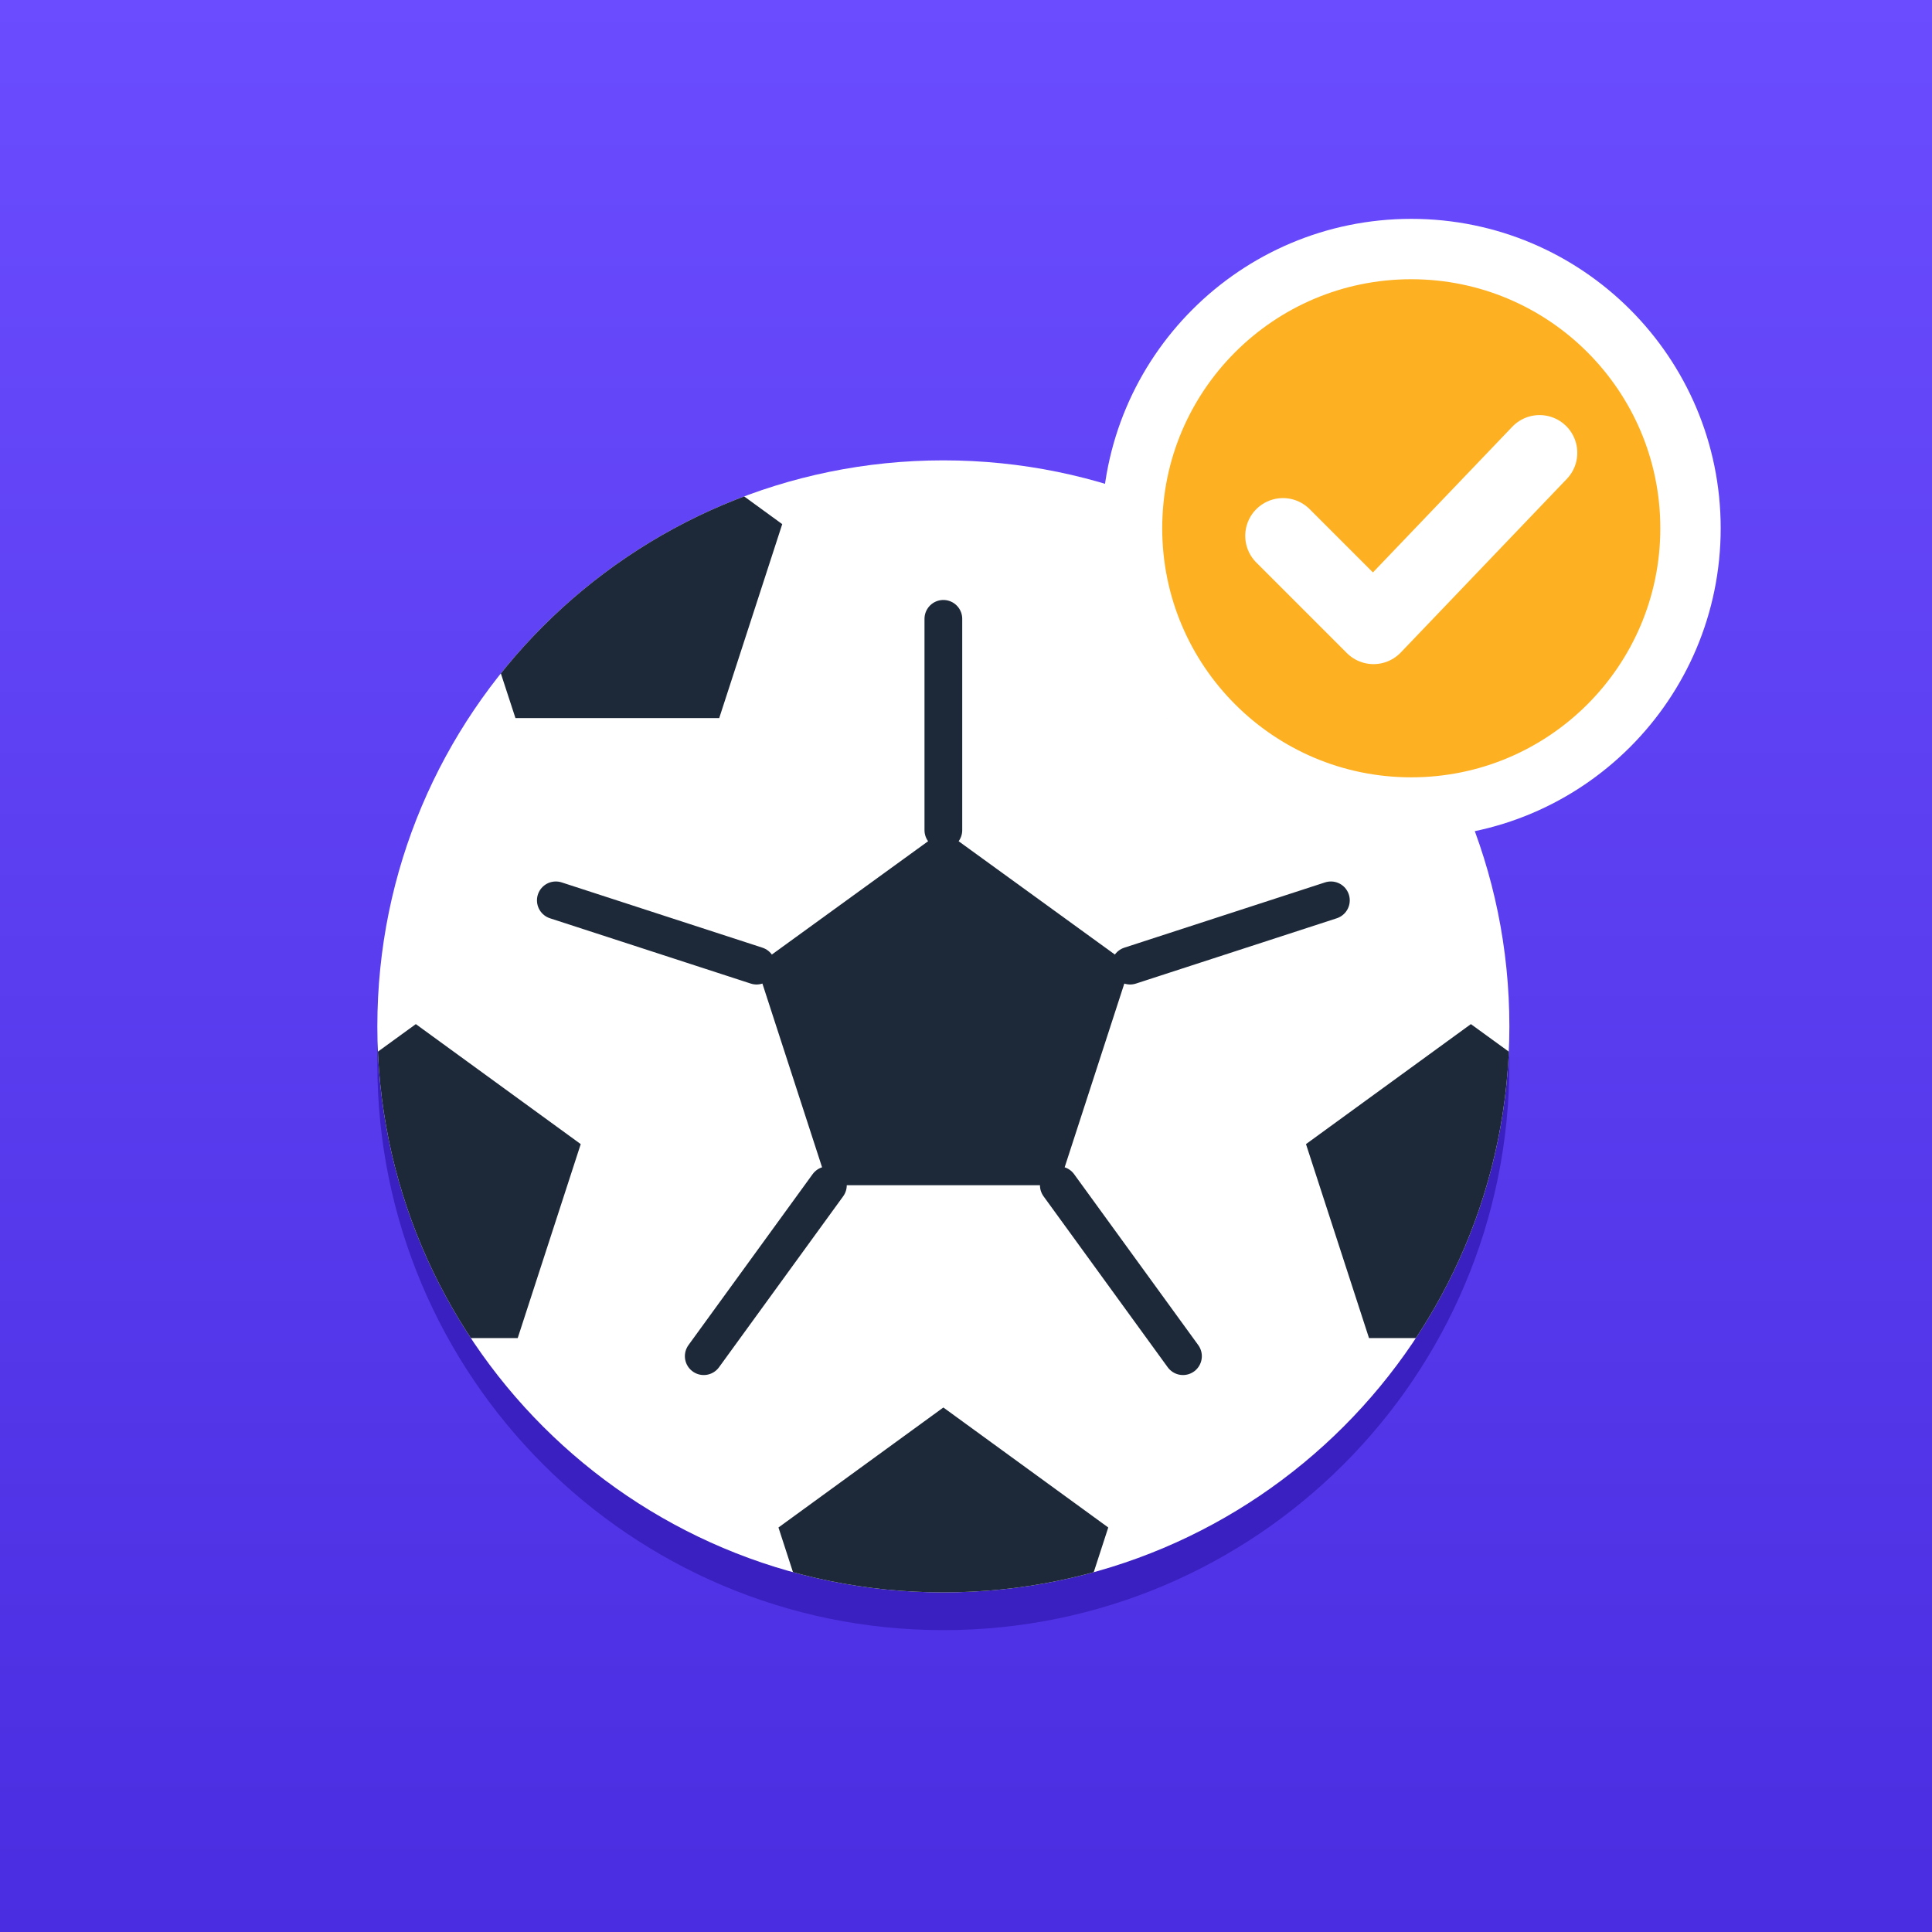
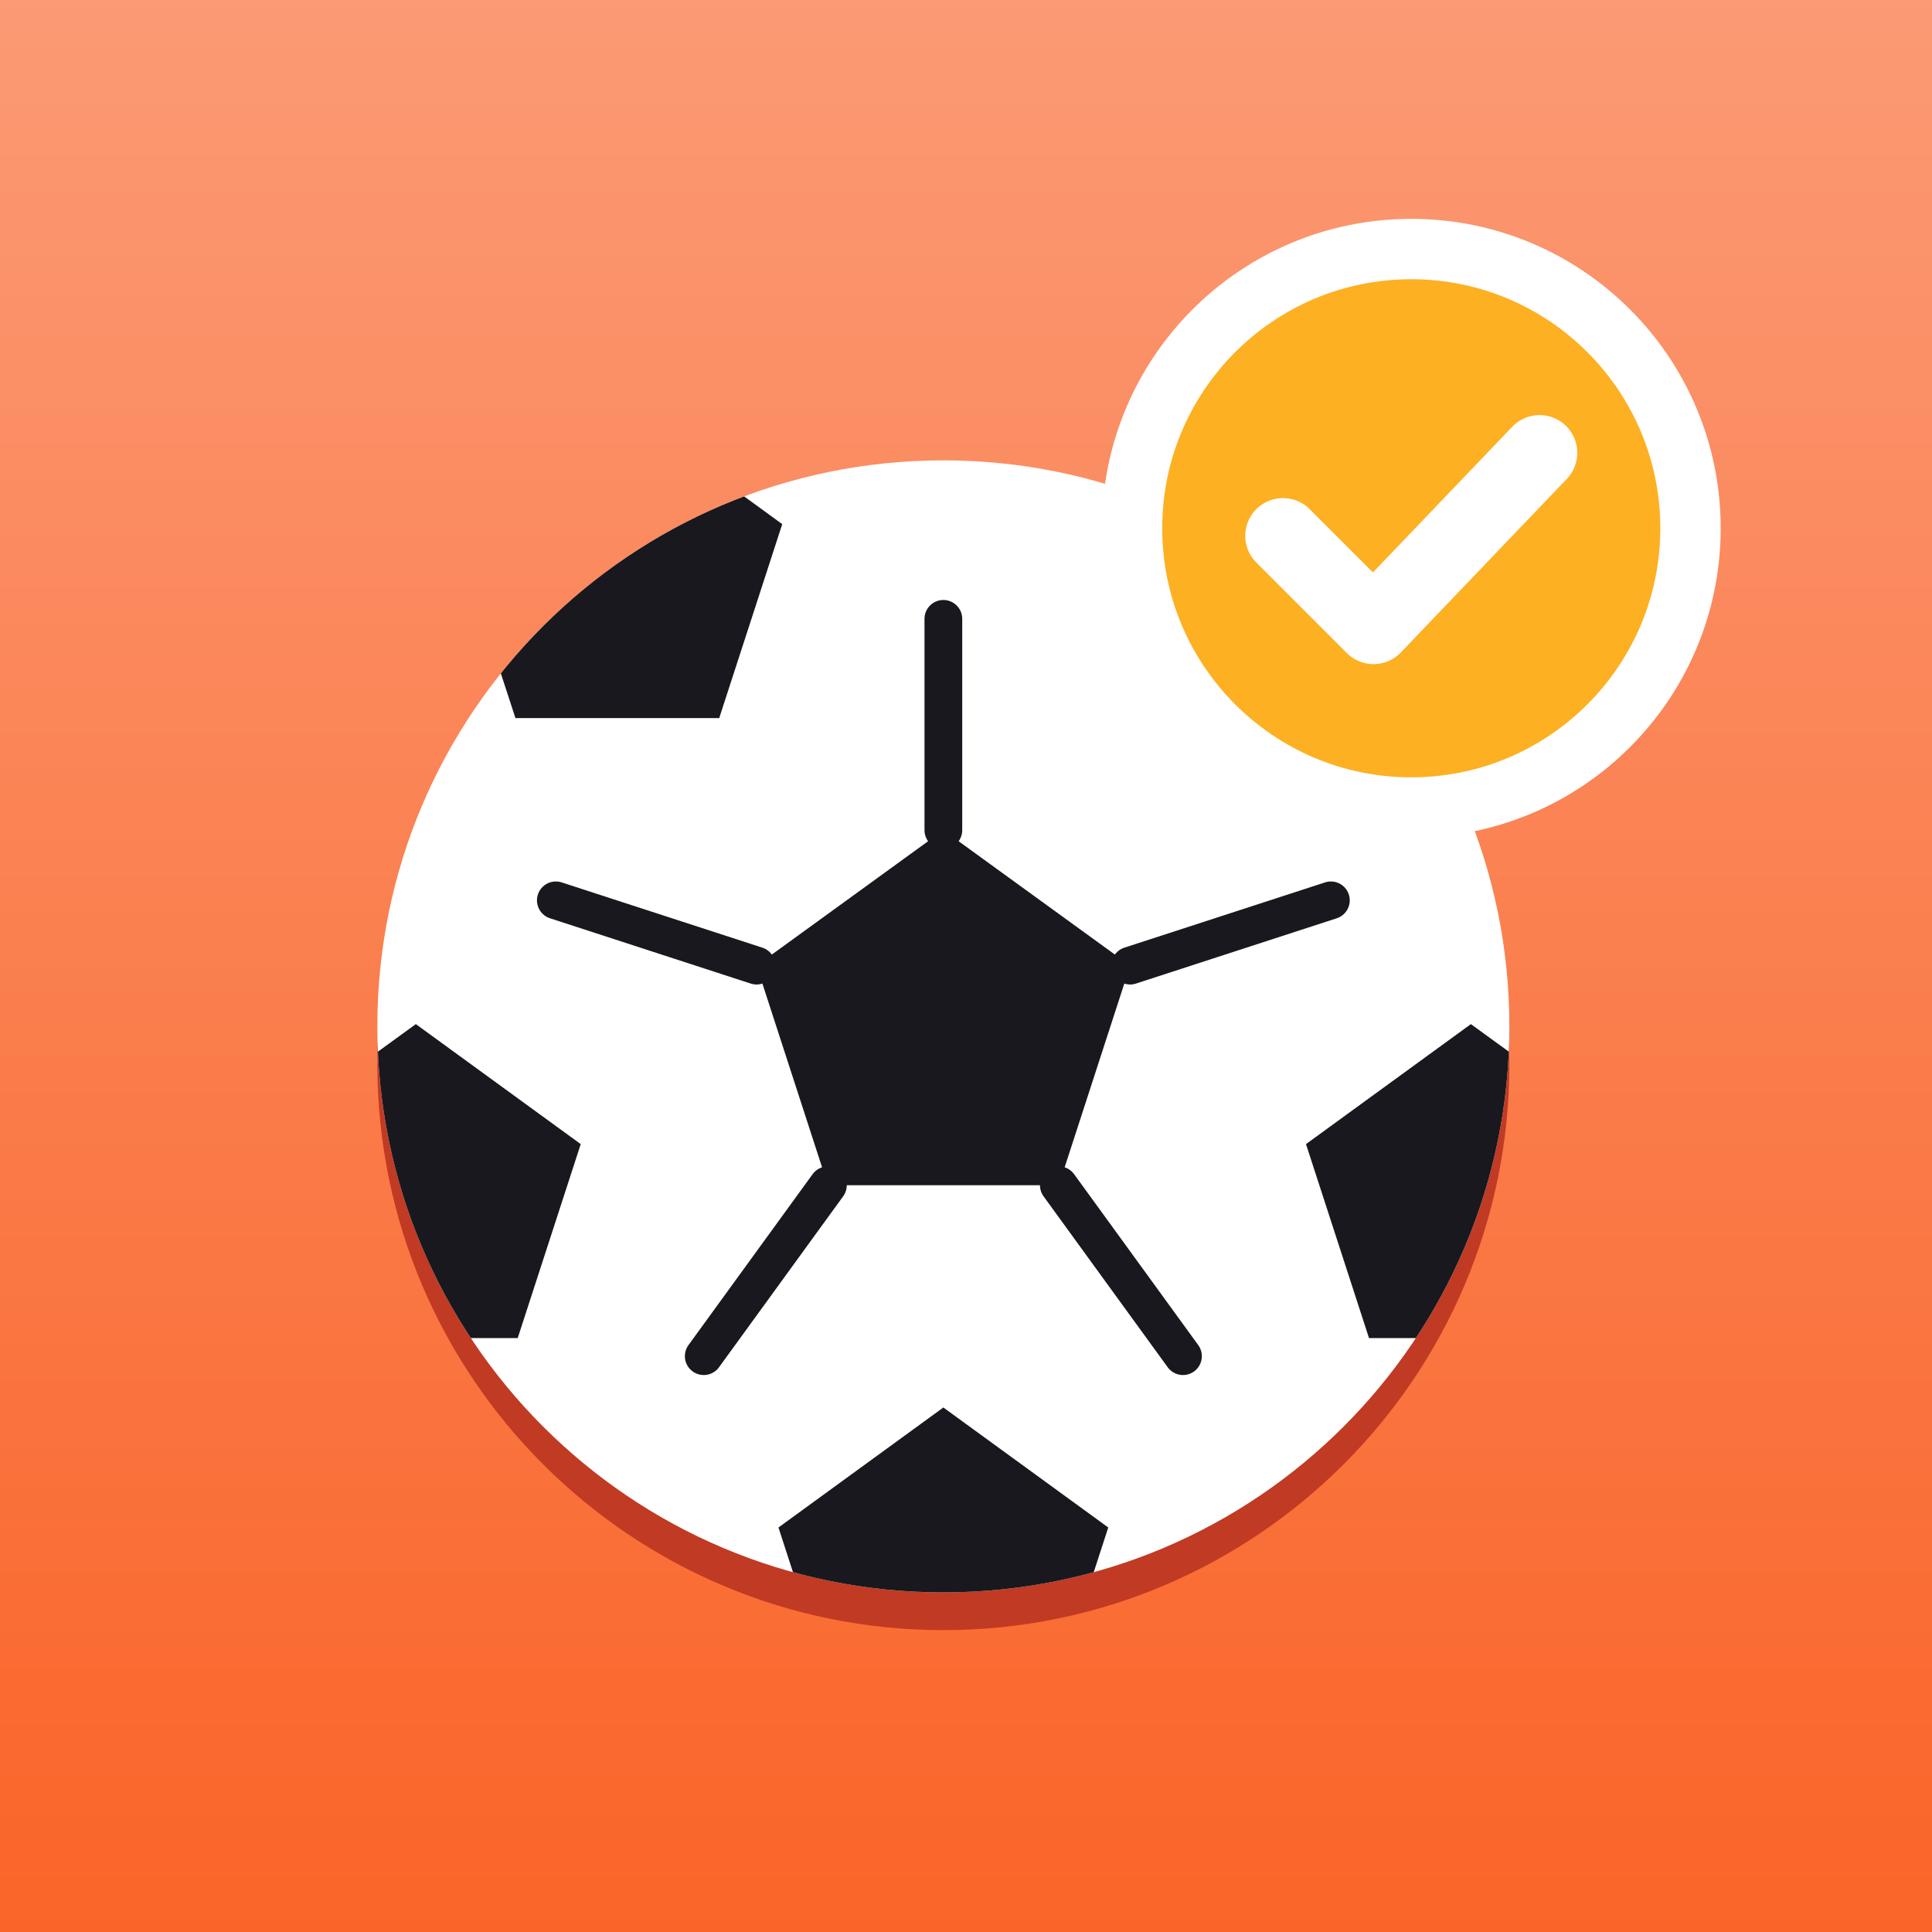
<svg xmlns="http://www.w3.org/2000/svg" viewBox="0 0 512 512">
  <defs>
    <linearGradient id="g" x1="0" y1="0" x2="0" y2="1">
-       <stop offset="0" stop-color="#6B4DFF" />
-       <stop offset="1" stop-color="#4A2DE0" />
+       <stop offset="0" stop-color="#FB9A75" />
+       <stop offset="1" stop-color="#FA6428" />
    </linearGradient>
    <clipPath id="c">
      <circle cx="250" cy="272" r="150" />
    </clipPath>
  </defs>
  <rect width="512" height="512" fill="url(#g)" />
-   <circle cx="250" cy="282" r="150" fill="#3A20C0" />
+   <circle cx="250" cy="282" r="150" fill="#C13A23" />
  <circle cx="250" cy="272" r="150" fill="#FFFFFF" />
-   <g clip-path="url(#c)" fill="#1D2939">
+   <g clip-path="url(#c)" fill="#19181E">
    <path d="M250.0 220.0 L299.5 255.9 L280.6 314.1 L219.4 314.1 L200.5 255.9Z" />
    <path d="M309.4 190.3 L292.7 138.9 L336.4 107.1 L380.2 138.9 L363.4 190.3Z" />
    <path d="M346.1 303.2 L389.8 271.4 L433.6 303.2 L416.8 354.6 L362.8 354.6Z" />
    <path d="M250.0 373.0 L293.7 404.8 L277.0 456.2 L223.0 456.2 L206.3 404.8Z" />
    <path d="M153.9 303.2 L137.2 354.6 L83.2 354.6 L66.4 303.2 L110.2 271.4Z" />
    <path d="M190.6 190.3 L136.6 190.3 L119.8 138.9 L163.6 107.1 L207.3 138.9Z" />
-     <path d="M250.0 220.0 L250.0 164.0 M299.5 255.9 L352.7 238.6 M280.6 314.1 L313.5 359.4 M219.4 314.1 L186.5 359.4 M200.5 255.9 L147.3 238.6" stroke="#1D2939" stroke-width="10" stroke-linecap="round" fill="none" />
+     <path d="M250.0 220.0 L250.0 164.0 M299.5 255.9 L352.7 238.6 M280.6 314.1 L313.5 359.4 M219.4 314.1 L186.5 359.4 M200.5 255.9 L147.3 238.6" stroke="#19181E" stroke-width="10" stroke-linecap="round" fill="none" />
  </g>
  <circle cx="374" cy="140" r="74" fill="#FDB022" stroke="#FFFFFF" stroke-width="16" />
  <path d="M340 142l24 24 44-46" stroke="#FFFFFF" stroke-width="20" fill="none" stroke-linecap="round" stroke-linejoin="round" />
</svg>
